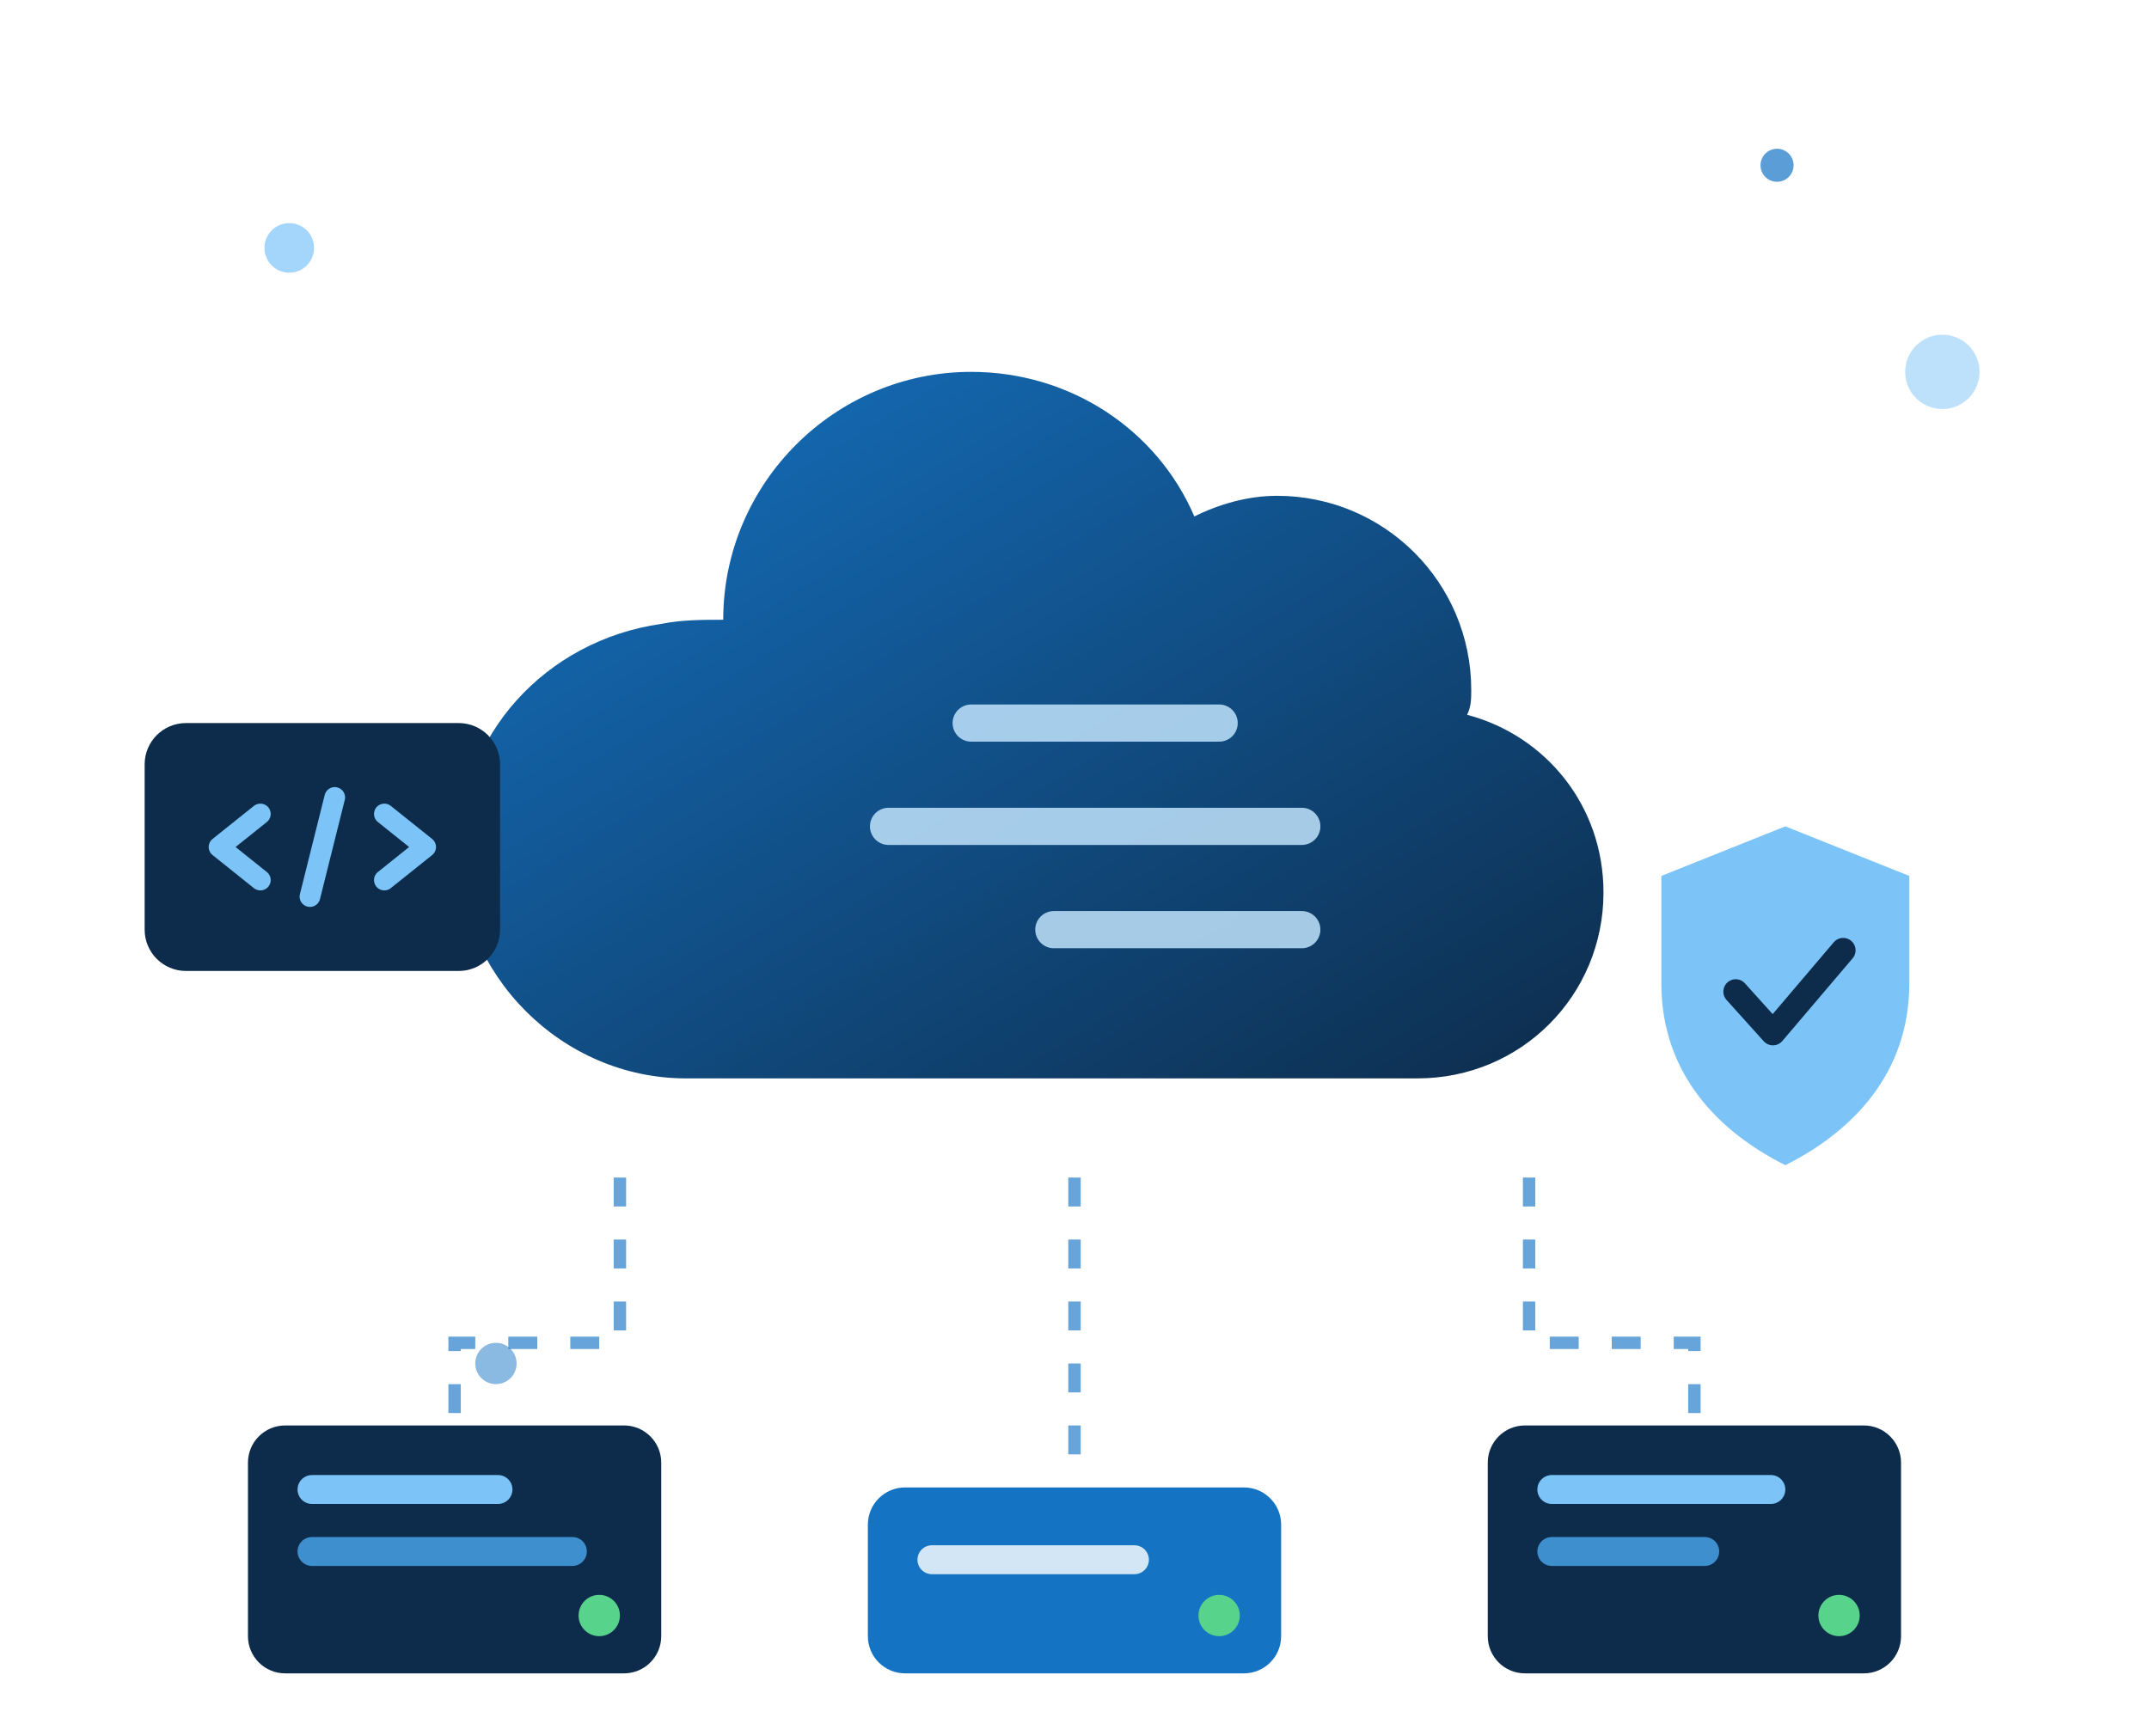
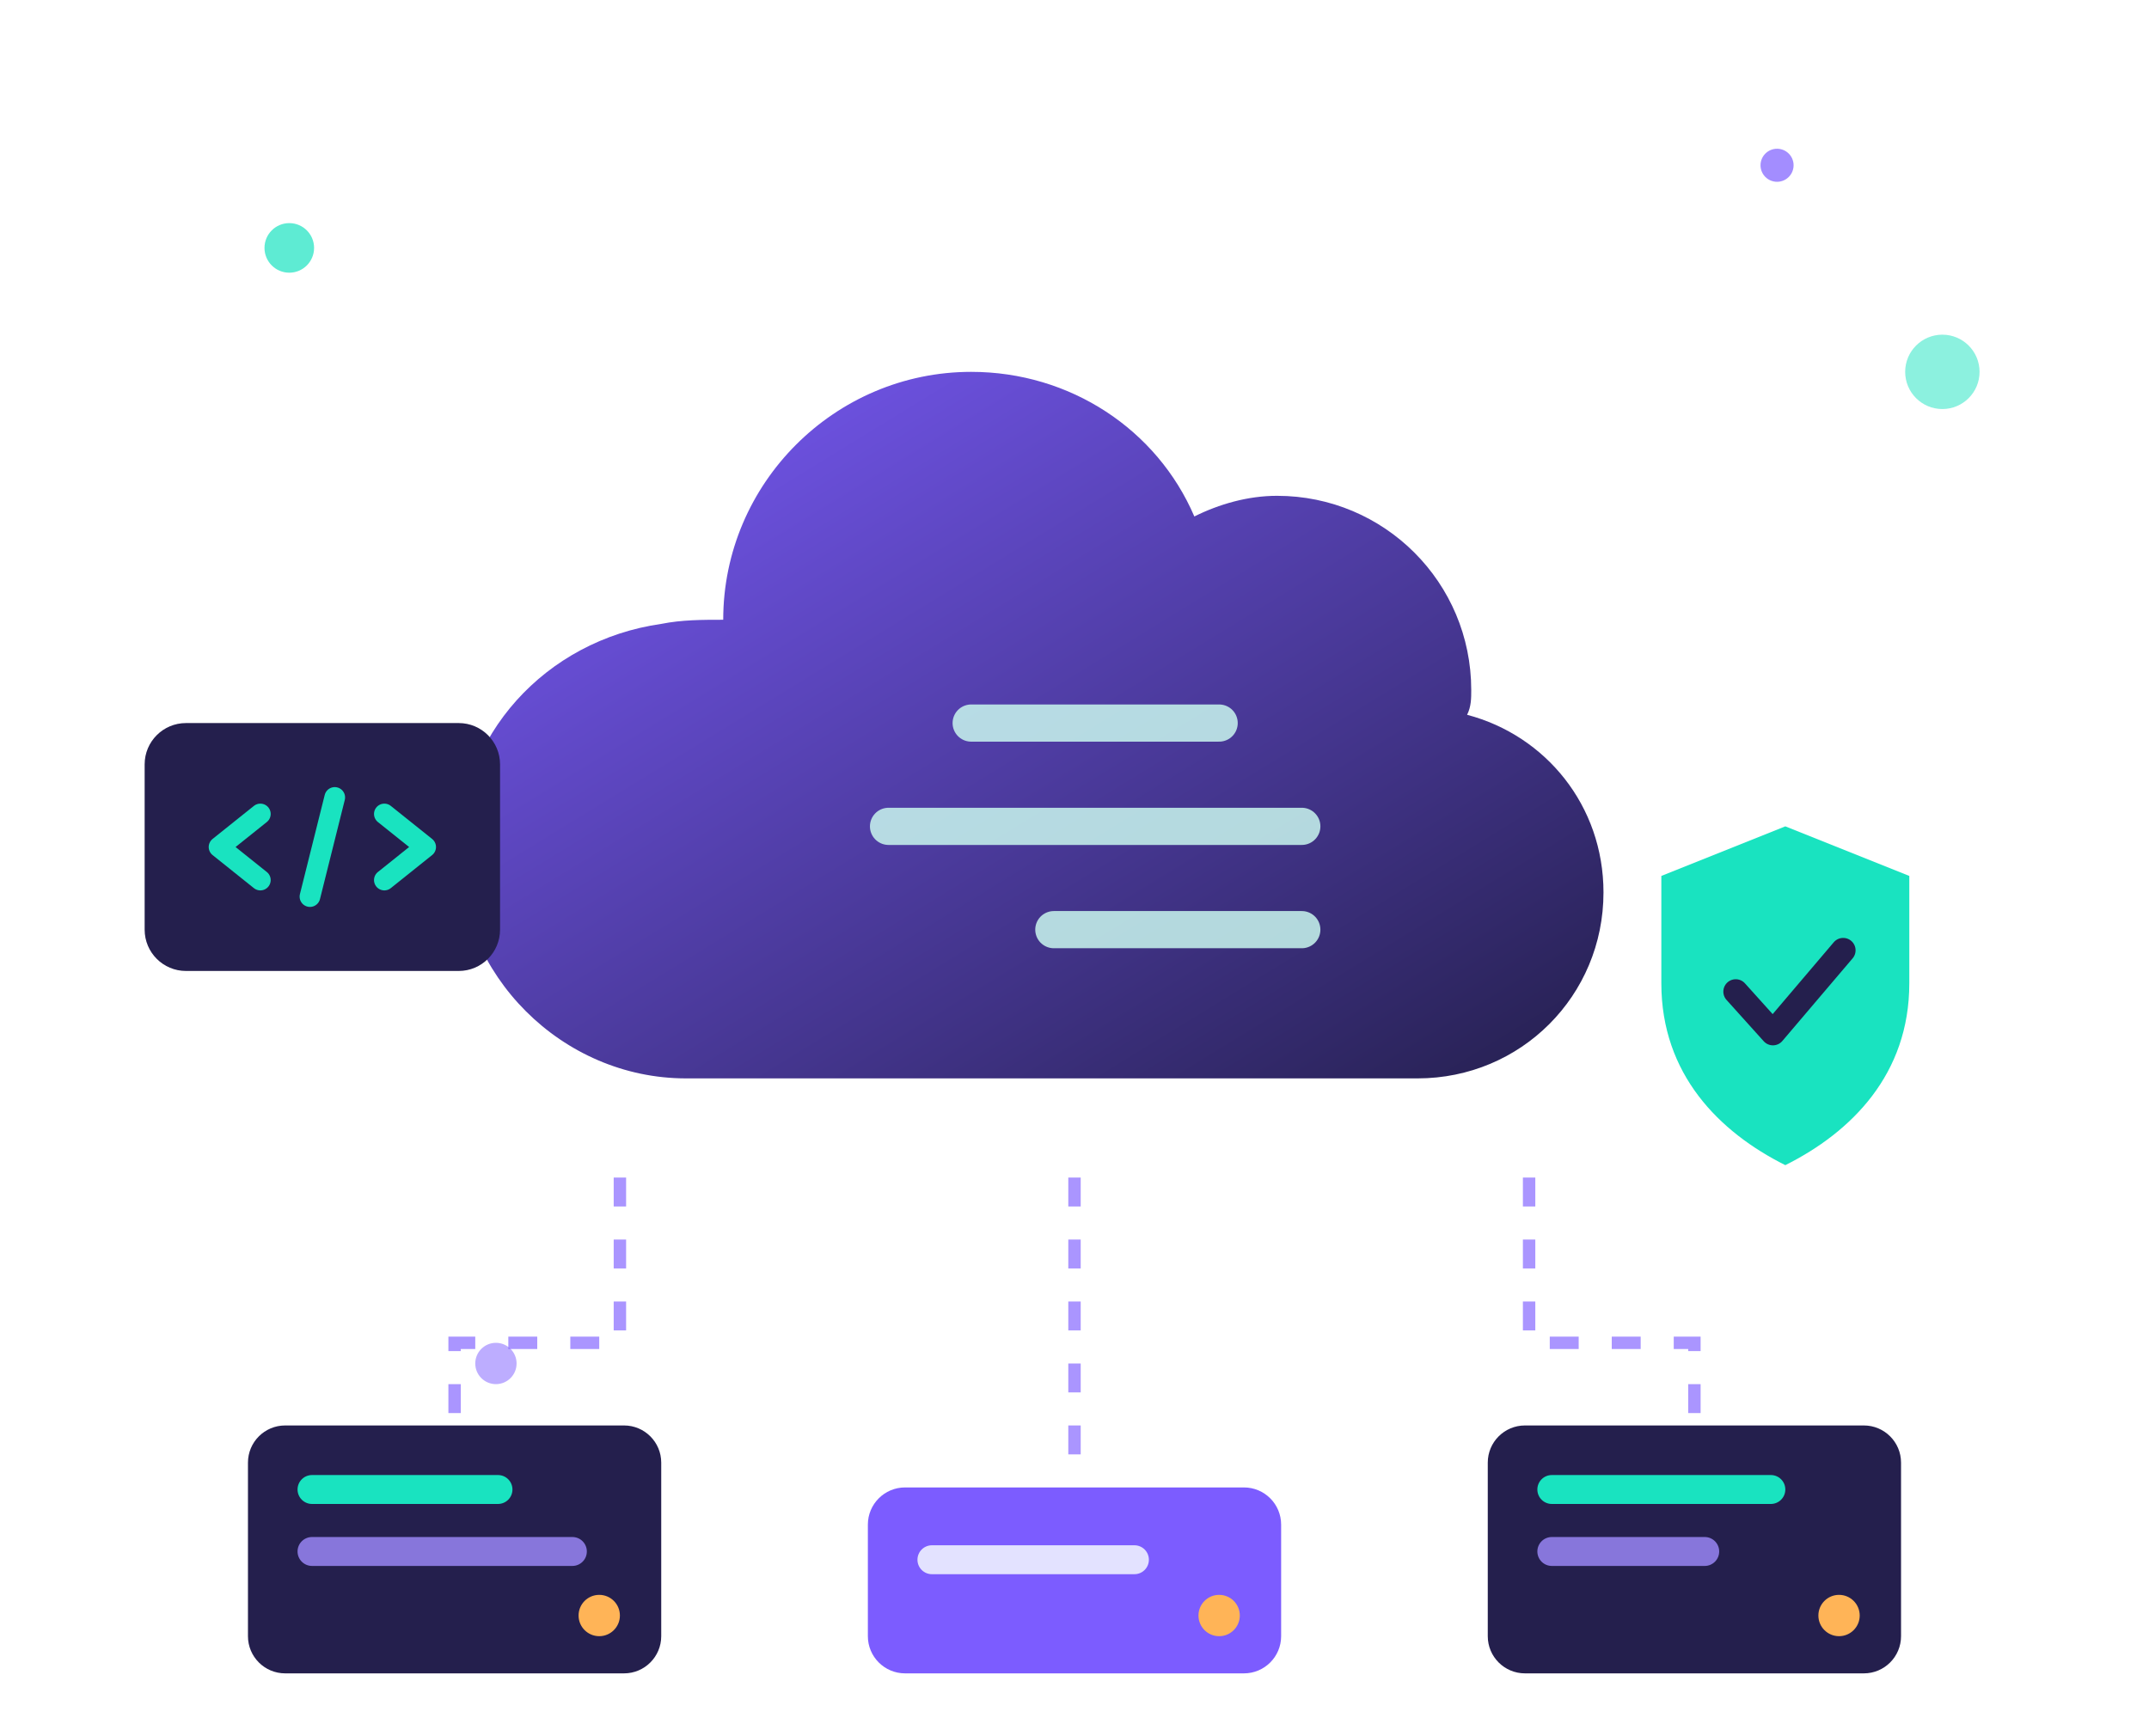
<svg xmlns="http://www.w3.org/2000/svg" viewBox="0 0 520 420" role="img" aria-label="Cloud architecture illustration">
  <defs>
    <linearGradient id="sky" x1="0" y1="0" x2="1" y2="1">
-       <stop offset="0" stop-color="#1573c4" />
-       <stop offset="1" stop-color="#0d2c4b" />
+       <stop offset="0" stop-color="#7c5cff" />
+       <stop offset="1" stop-color="#241f4d" />
    </linearGradient>
  </defs>
-   <circle cx="70" cy="60" r="6" fill="#7cc4f8" opacity=".7" />
-   <circle cx="470" cy="90" r="9" fill="#7cc4f8" opacity=".5" />
-   <circle cx="430" cy="40" r="4" fill="#1573c4" opacity=".7" />
-   <circle cx="120" cy="330" r="5" fill="#1573c4" opacity=".5" />
+   <circle cx="70" cy="60" r="6" fill="#19e3c0" opacity=".7" />
+   <circle cx="470" cy="90" r="9" fill="#19e3c0" opacity=".5" />
+   <circle cx="430" cy="40" r="4" fill="#7c5cff" opacity=".7" />
+   <circle cx="120" cy="330" r="5" fill="#7c5cff" opacity=".5" />
  <g>
    <path d="M175 150c0-33 27-60 60-60 24 0 45 14 54 35 6-3 13-5 20-5 26 0 47 21 47 47 0 2 0 4-1 6 19 5 33 22 33 43 0 25-20 45-45 45H166c-30 0-55-25-55-55 0-28 21-51 49-55 5-1 10-1 15-1z" fill="url(#sky)" />
-     <path d="M235 175h60M215 200h100M255 225h60" stroke="#bfe3fb" stroke-width="9" stroke-linecap="round" opacity=".85" />
+     <path d="M235 175h60M215 200h100M255 225h60" stroke="#c9f7ee" stroke-width="9" stroke-linecap="round" opacity=".85" />
  </g>
-   <g stroke="#1573c4" stroke-width="3" stroke-dasharray="7 8" fill="none" opacity=".65">
+   <g stroke="#7c5cff" stroke-width="3" stroke-dasharray="7 8" fill="none" opacity=".65">
    <path d="M150 285v40h-40v20" />
    <path d="M260 285v75" />
    <path d="M370 285v40h40v20" />
  </g>
  <g>
-     <rect x="60" y="345" width="100" height="60" rx="9" fill="#0d2c4b" />
-     <rect x="72" y="357" width="52" height="7" rx="3.5" fill="#7cc4f8" />
-     <rect x="72" y="372" width="70" height="7" rx="3.5" fill="#4aa8ee" opacity=".8" />
-     <circle cx="145" cy="391" r="5" fill="#57d38c" />
-     <rect x="210" y="360" width="100" height="45" rx="9" fill="#1573c4" />
-     <rect x="222" y="374" width="56" height="7" rx="3.5" fill="#e8f3fb" opacity=".9" />
-     <circle cx="295" cy="391" r="5" fill="#57d38c" />
-     <rect x="360" y="345" width="100" height="60" rx="9" fill="#0d2c4b" />
-     <rect x="372" y="357" width="60" height="7" rx="3.5" fill="#7cc4f8" />
-     <rect x="372" y="372" width="44" height="7" rx="3.5" fill="#4aa8ee" opacity=".8" />
-     <circle cx="445" cy="391" r="5" fill="#57d38c" />
+     <rect x="60" y="345" width="100" height="60" rx="9" fill="#241f4d" />
+     <rect x="72" y="357" width="52" height="7" rx="3.5" fill="#19e3c0" />
+     <rect x="72" y="372" width="70" height="7" rx="3.5" fill="#a08cff" opacity=".8" />
+     <circle cx="145" cy="391" r="5" fill="#ffb457" />
+     <rect x="210" y="360" width="100" height="45" rx="9" fill="#7c5cff" />
+     <rect x="222" y="374" width="56" height="7" rx="3.5" fill="#eef1ff" opacity=".9" />
+     <circle cx="295" cy="391" r="5" fill="#ffb457" />
+     <rect x="360" y="345" width="100" height="60" rx="9" fill="#241f4d" />
+     <rect x="372" y="357" width="60" height="7" rx="3.5" fill="#19e3c0" />
+     <rect x="372" y="372" width="44" height="7" rx="3.5" fill="#a08cff" opacity=".8" />
+     <circle cx="445" cy="391" r="5" fill="#ffb457" />
  </g>
  <g transform="translate(400 200)">
-     <path d="M32 0 62 12v26c0 22-14 36-30 44-16-8-30-22-30-44V12z" fill="#7cc4f8" />
-     <path d="M20 40l9 10 17-20" stroke="#0d2c4b" stroke-width="6" fill="none" stroke-linecap="round" stroke-linejoin="round" />
+     <path d="M32 0 62 12v26c0 22-14 36-30 44-16-8-30-22-30-44V12z" fill="#19e3c0" />
+     <path d="M20 40l9 10 17-20" stroke="#241f4d" stroke-width="6" fill="none" stroke-linecap="round" stroke-linejoin="round" />
  </g>
  <g transform="translate(35 175)">
-     <rect width="86" height="60" rx="10" fill="#0d2c4b" />
-     <path d="M28 22l-10 8 10 8M58 22l10 8-10 8M46 18l-6 24" stroke="#7cc4f8" stroke-width="5" fill="none" stroke-linecap="round" stroke-linejoin="round" />
+     <rect width="86" height="60" rx="10" fill="#241f4d" />
+     <path d="M28 22l-10 8 10 8M58 22l10 8-10 8M46 18l-6 24" stroke="#19e3c0" stroke-width="5" fill="none" stroke-linecap="round" stroke-linejoin="round" />
  </g>
</svg>
